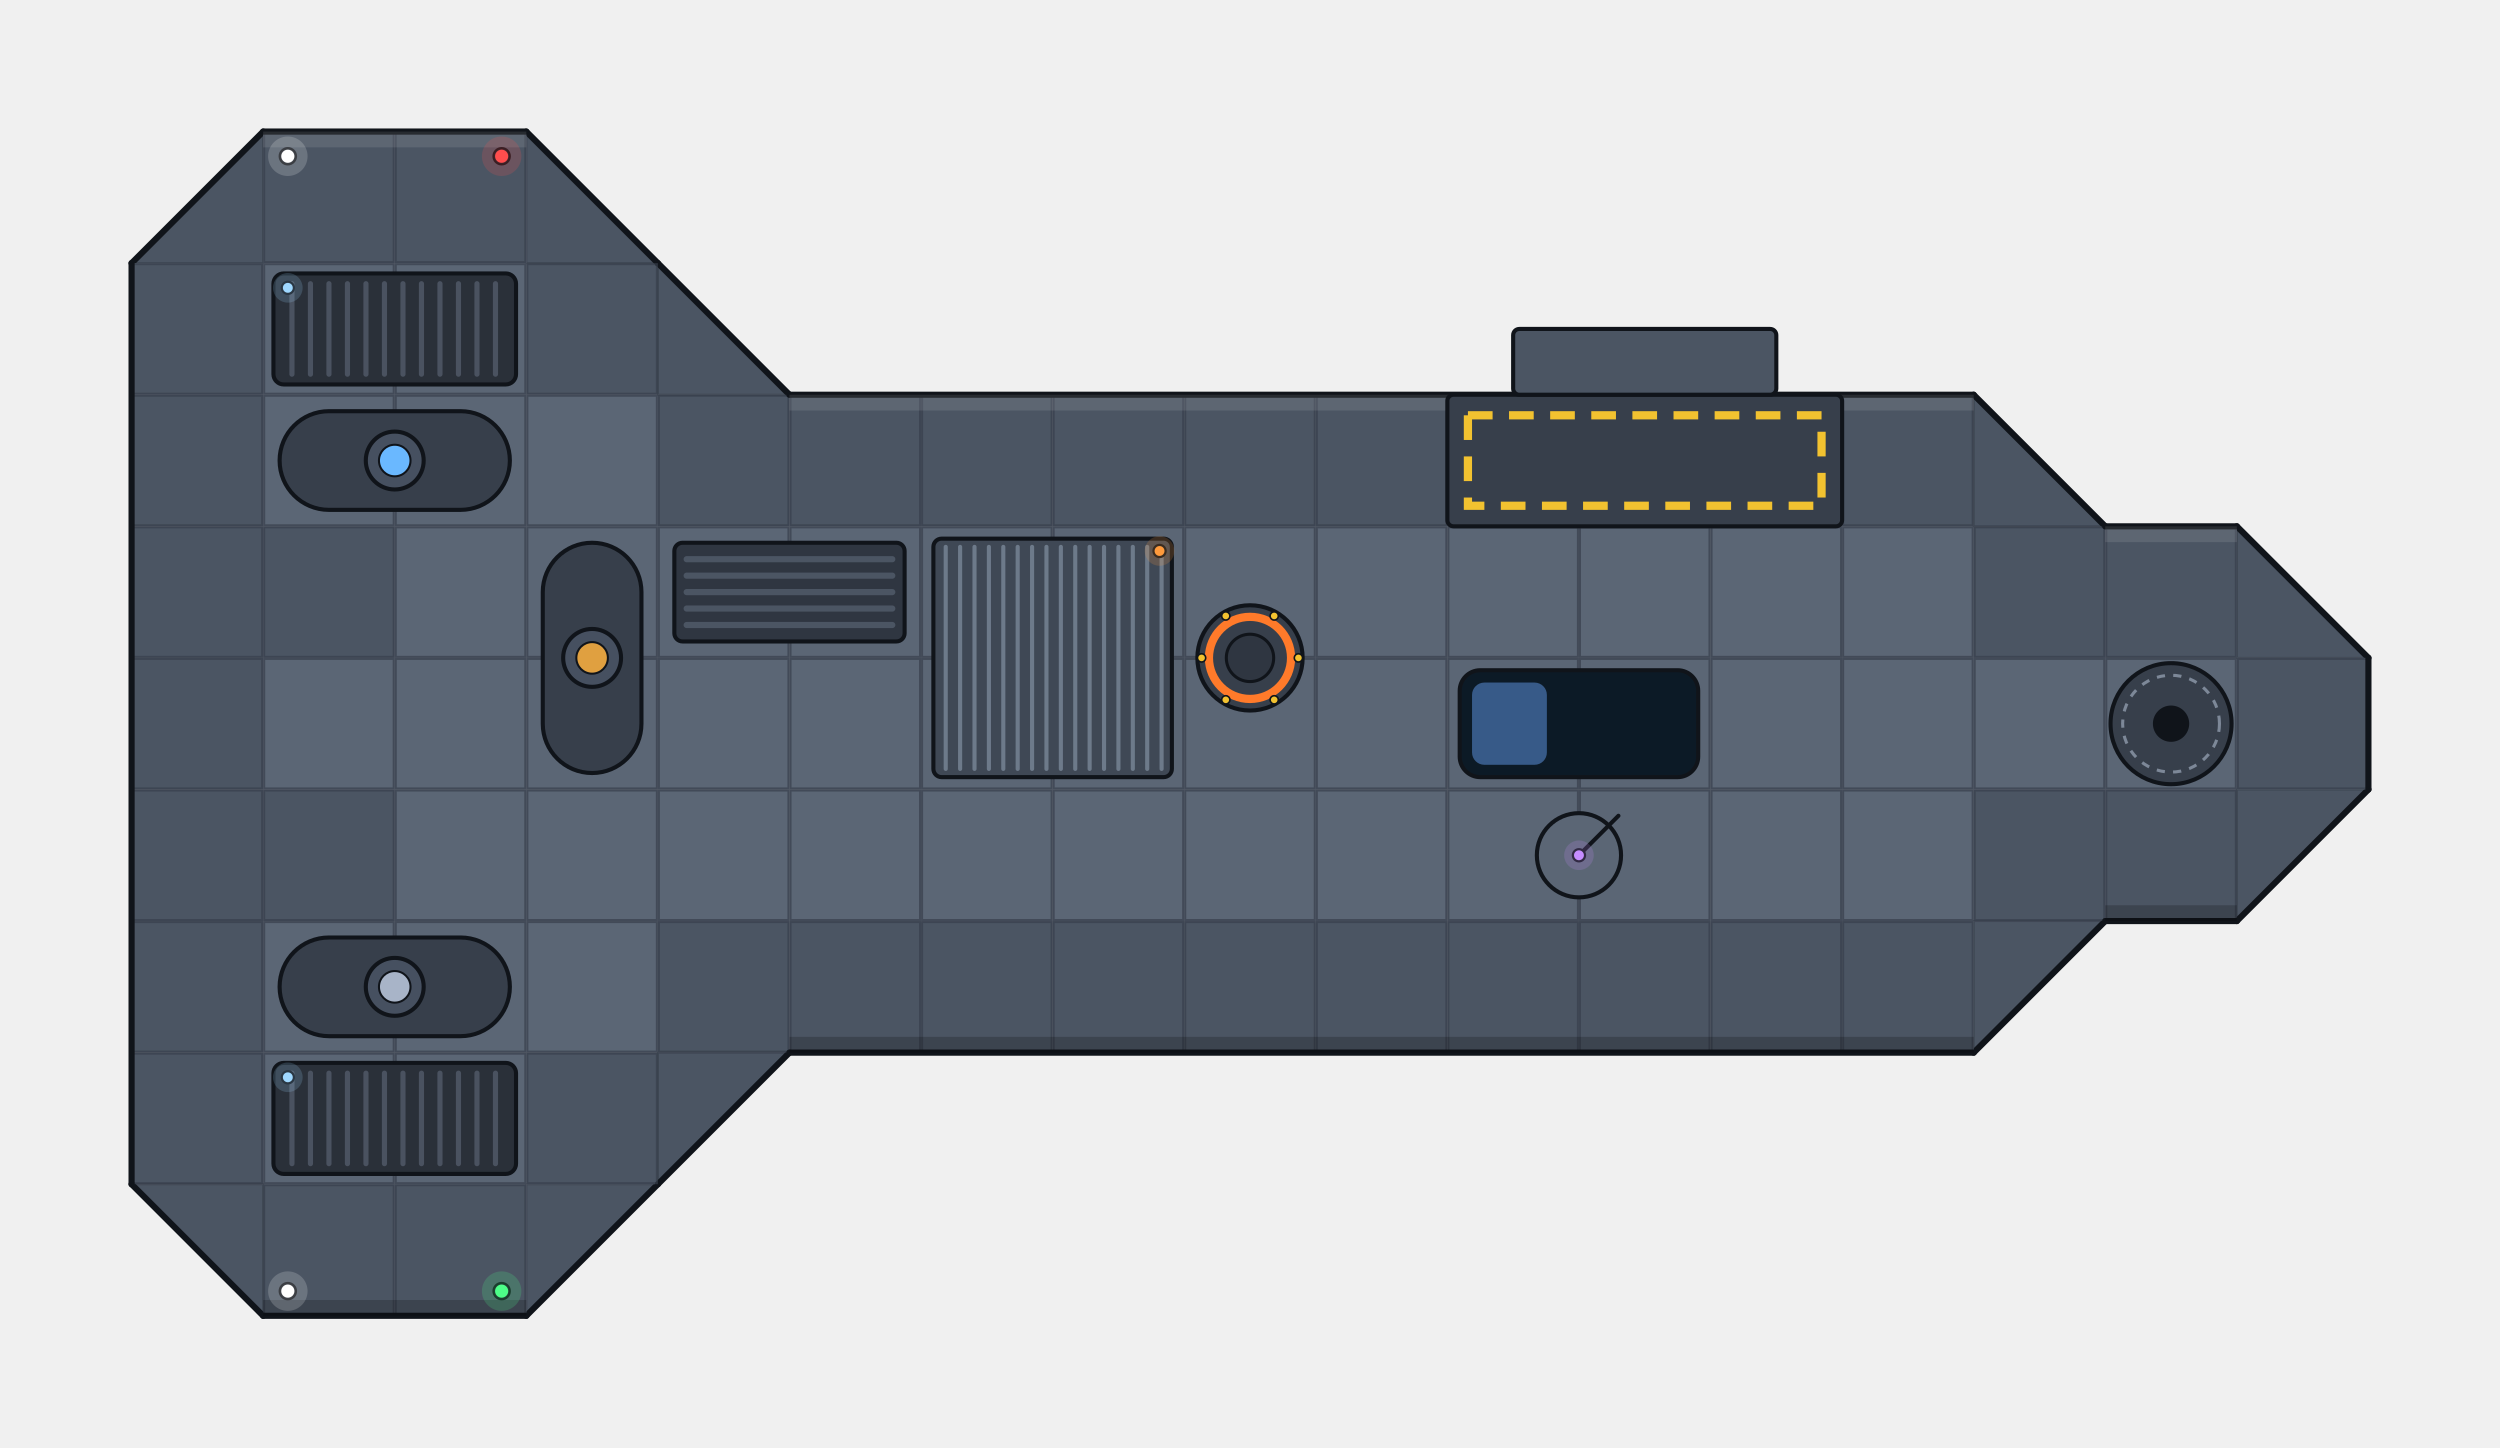
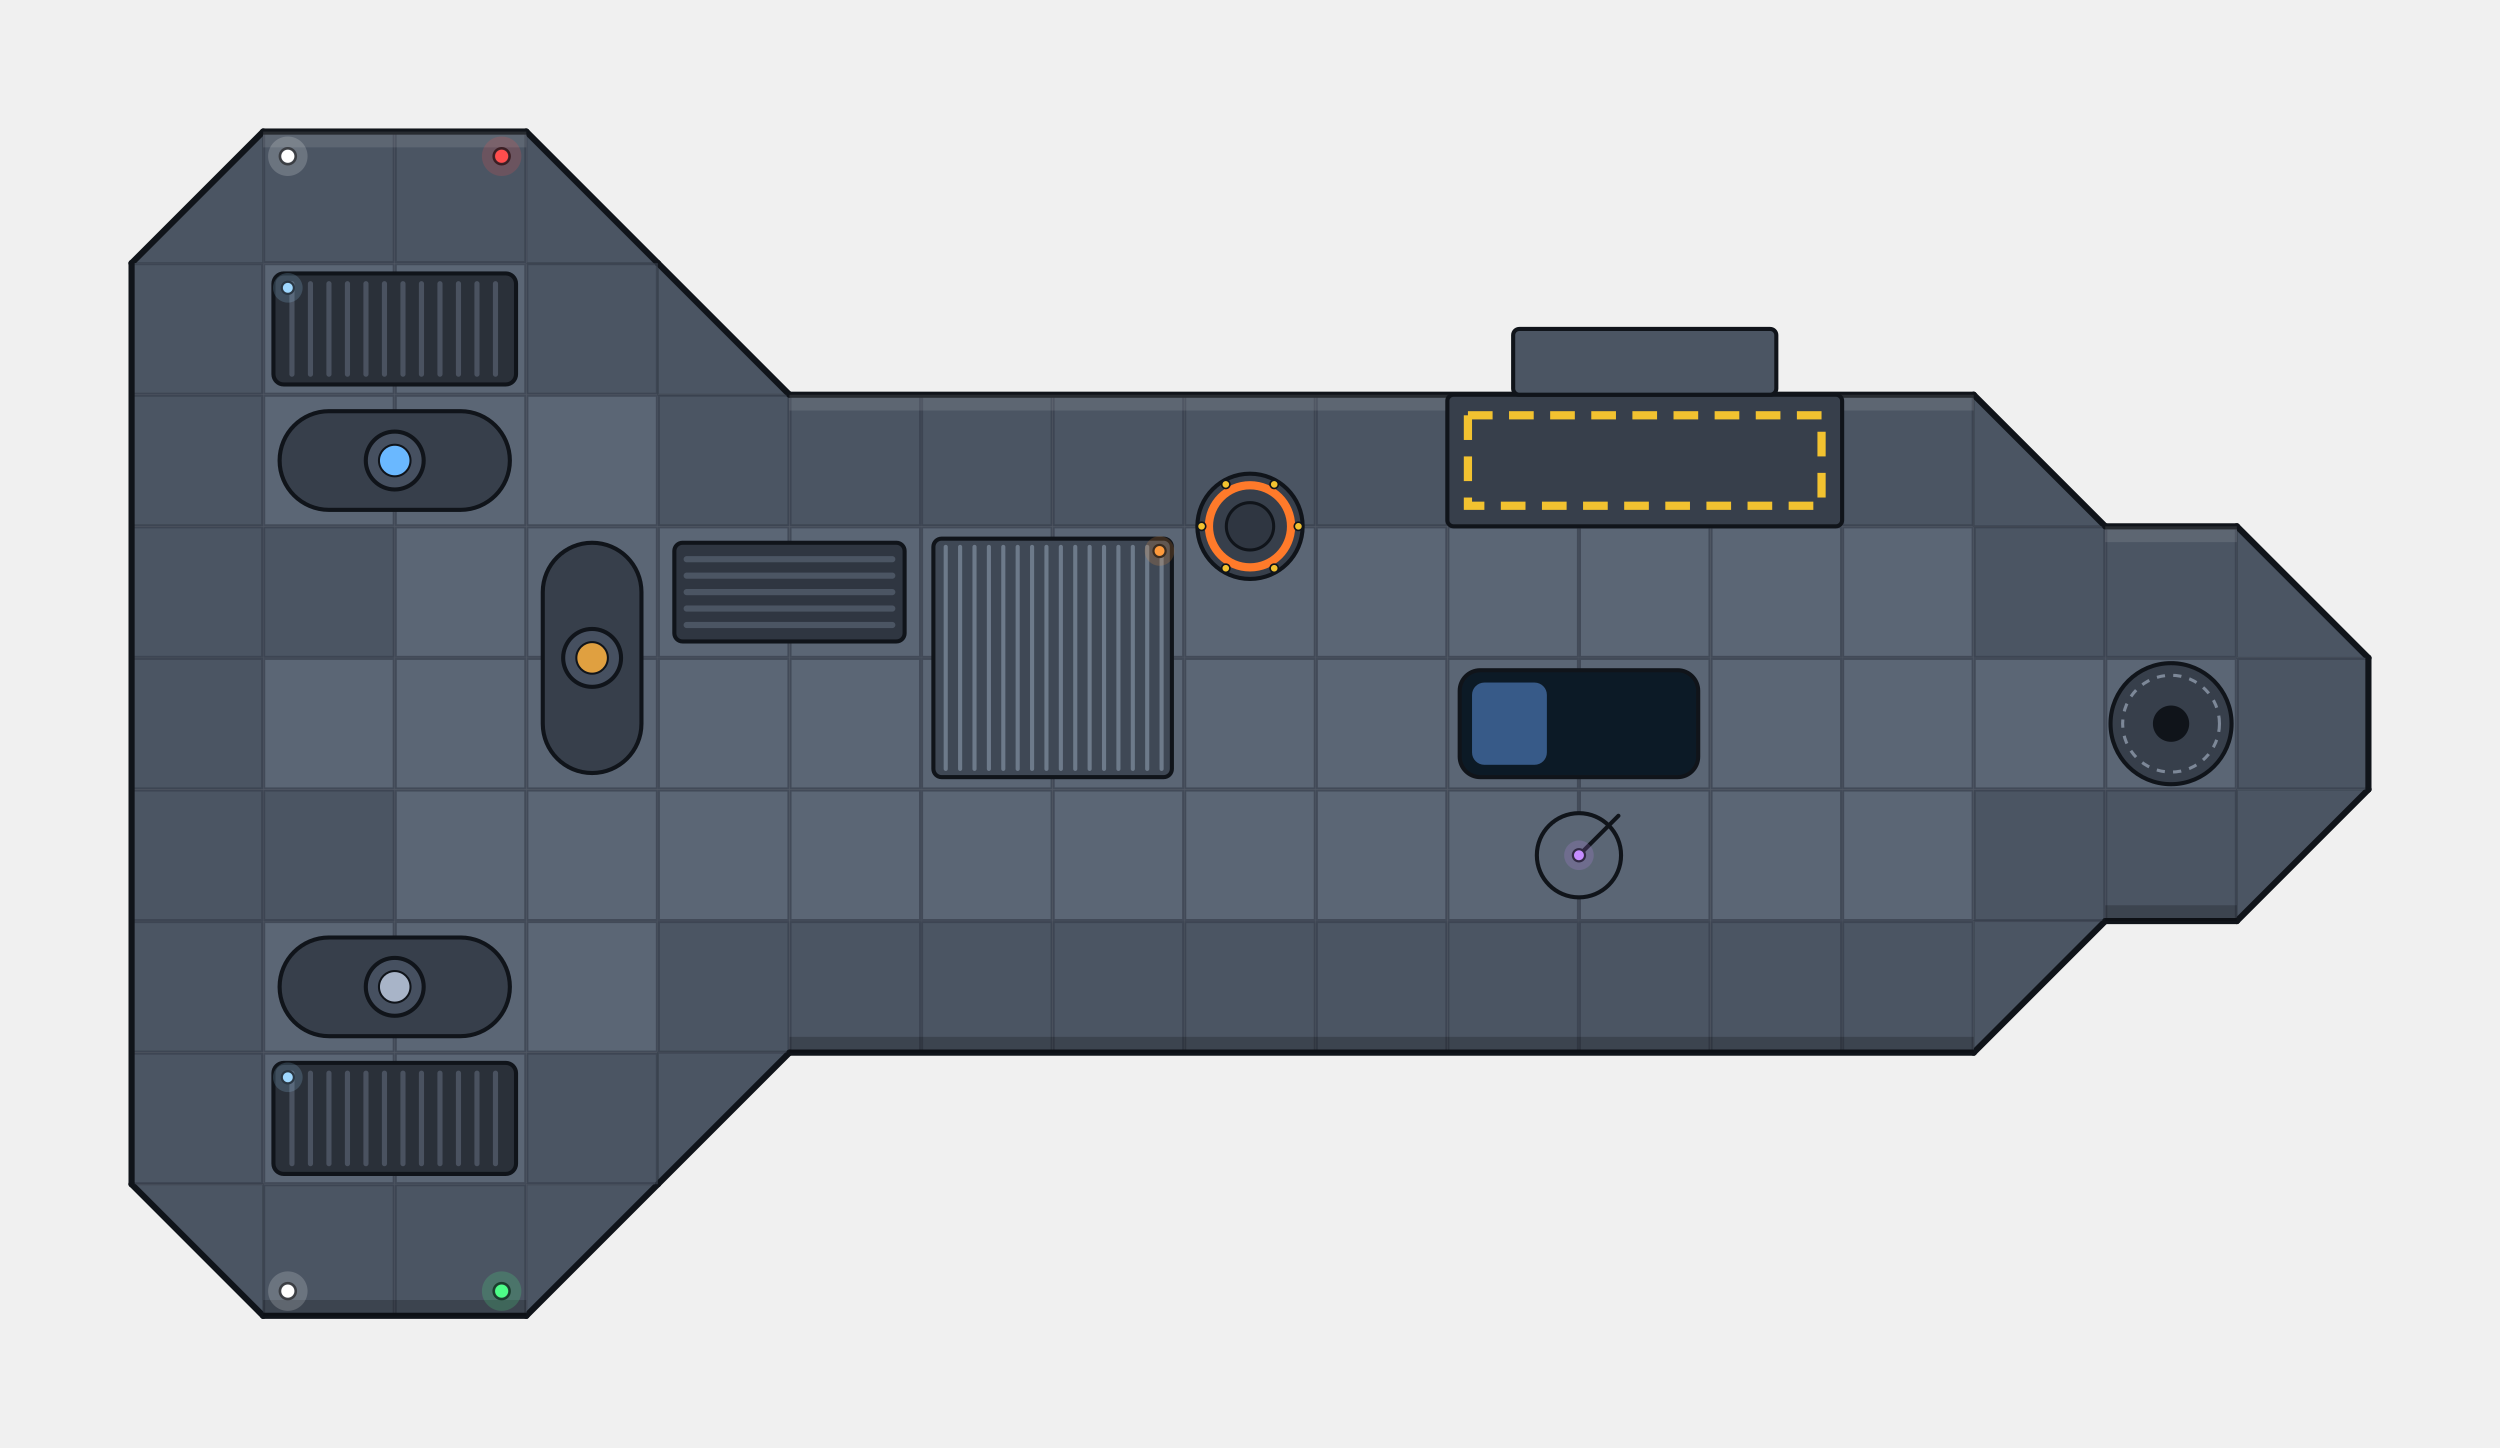
<svg xmlns="http://www.w3.org/2000/svg" width="1216" height="704" viewBox="-608 -352 1216 704">
  <g id="base">
    <rect x="224" y="-32" width="64" height="64" fill="#5b6675" />
    <rect x="96" y="96" width="64" height="64" fill="#4b5563" />
    <rect x="-544" y="32" width="64" height="64" fill="#4b5563" />
    <rect x="-416" y="-160" width="64" height="64" fill="#5b6675" />
    <rect x="160" y="32" width="64" height="64" fill="#5b6675" />
    <rect x="416" y="32" width="64" height="64" fill="#4b5563" />
    <rect x="-160" y="-160" width="64" height="64" fill="#4b5563" />
    <rect x="-288" y="-160" width="64" height="64" fill="#4b5563" />
    <rect x="-352" y="96" width="64" height="64" fill="#5b6675" />
    <rect x="-224" y="-96" width="64" height="64" fill="#5b6675" />
    <rect x="-32" y="-160" width="64" height="64" fill="#4b5563" />
    <rect x="-544" y="160" width="64" height="64" fill="#4b5563" />
    <rect x="-416" y="-32" width="64" height="64" fill="#5b6675" />
    <rect x="-480" y="224" width="64" height="64" fill="#4b5563" />
    <rect x="-160" y="-32" width="64" height="64" fill="#5b6675" />
    <rect x="-96" y="-96" width="64" height="64" fill="#5b6675" />
    <polygon points="-352,224 -288,224 -352,288" fill="#4b5563" />
    <polygon points="-352,224 -288,224 -352,288" fill="none" stroke="#373f4b" stroke-width="1" stroke-linejoin="round" opacity="0.7" />
    <line x1="-288" y1="224" x2="-352" y2="288" stroke="#10141a" stroke-width="3" stroke-linecap="round" />
    <rect x="-224" y="32" width="64" height="64" fill="#5b6675" />
    <rect x="-32" y="-32" width="64" height="64" fill="#5b6675" />
    <rect x="32" y="-96" width="64" height="64" fill="#5b6675" />
    <polygon points="-480,-224 -544,-224 -480,-288" fill="#4b5563" />
    <polygon points="-480,-224 -544,-224 -480,-288" fill="none" stroke="#373f4b" stroke-width="1" stroke-linejoin="round" opacity="0.7" />
    <line x1="-544" y1="-224" x2="-480" y2="-288" stroke="#10141a" stroke-width="3" stroke-linecap="round" />
    <rect x="288" y="-96" width="64" height="64" fill="#5b6675" />
    <rect x="-160" y="96" width="64" height="64" fill="#4b5563" />
    <rect x="-96" y="32" width="64" height="64" fill="#5b6675" />
    <rect x="-352" y="-224" width="64" height="64" fill="#4b5563" />
    <rect x="32" y="32" width="64" height="64" fill="#5b6675" />
    <rect x="-544" y="-160" width="64" height="64" fill="#4b5563" />
    <rect x="160" y="-160" width="64" height="64" fill="#5b6675" />
    <rect x="-480" y="-96" width="64" height="64" fill="#4b5563" />
    <rect x="288" y="32" width="64" height="64" fill="#5b6675" />
    <rect x="224" y="96" width="64" height="64" fill="#4b5563" />
    <rect x="-352" y="-96" width="64" height="64" fill="#5b6675" />
    <rect x="352" y="-96" width="64" height="64" fill="#4b5563" />
    <rect x="160" y="-32" width="64" height="64" fill="#5b6675" />
    <rect x="-480" y="32" width="64" height="64" fill="#4b5563" />
    <rect x="416" y="-32" width="64" height="64" fill="#5b6675" />
    <polygon points="480,-32 544,-32 480,-96" fill="#4b5563" />
    <polygon points="480,-32 544,-32 480,-96" fill="none" stroke="#373f4b" stroke-width="1" stroke-linejoin="round" opacity="0.7" />
    <line x1="544" y1="-32" x2="480" y2="-96" stroke="#10141a" stroke-width="3" stroke-linecap="round" />
    <rect x="-352" y="32" width="64" height="64" fill="#5b6675" />
    <rect x="-224" y="-160" width="64" height="64" fill="#4b5563" />
    <rect x="-288" y="-32" width="64" height="64" fill="#5b6675" />
    <rect x="352" y="32" width="64" height="64" fill="#4b5563" />
    <rect x="-480" y="160" width="64" height="64" fill="#5b6675" />
    <rect x="-416" y="96" width="64" height="64" fill="#5b6675" />
    <polygon points="480,32 544,32 480,96" fill="#4b5563" />
    <polygon points="480,32 544,32 480,96" fill="none" stroke="#373f4b" stroke-width="1" stroke-linejoin="round" opacity="0.7" />
    <line x1="544" y1="32" x2="480" y2="96" stroke="#10141a" stroke-width="3" stroke-linecap="round" />
    <rect x="-96" y="-160" width="64" height="64" fill="#4b5563" />
    <rect x="-352" y="160" width="64" height="64" fill="#4b5563" />
    <rect x="-224" y="-32" width="64" height="64" fill="#5b6675" />
    <rect x="-288" y="96" width="64" height="64" fill="#4b5563" />
    <rect x="32" y="-160" width="64" height="64" fill="#4b5563" />
    <rect x="-32" y="96" width="64" height="64" fill="#4b5563" />
    <rect x="96" y="-96" width="64" height="64" fill="#5b6675" />
    <rect x="-480" y="-288" width="64" height="64" fill="#4b5563" />
    <rect x="288" y="-160" width="64" height="64" fill="#4b5563" />
    <rect x="-416" y="224" width="64" height="64" fill="#4b5563" />
    <rect x="-96" y="-32" width="64" height="64" fill="#5b6675" />
    <rect x="224" y="-96" width="64" height="64" fill="#5b6675" />
    <polygon points="-352,-224 -288,-224 -352,-288" fill="#4b5563" />
    <polygon points="-352,-224 -288,-224 -352,-288" fill="none" stroke="#373f4b" stroke-width="1" stroke-linejoin="round" opacity="0.7" />
    <line x1="-288" y1="-224" x2="-352" y2="-288" stroke="#10141a" stroke-width="3" stroke-linecap="round" />
    <rect x="-224" y="96" width="64" height="64" fill="#4b5563" />
    <rect x="96" y="32" width="64" height="64" fill="#5b6675" />
    <rect x="-480" y="-160" width="64" height="64" fill="#5b6675" />
    <rect x="-544" y="-32" width="64" height="64" fill="#4b5563" />
    <rect x="-416" y="-224" width="64" height="64" fill="#5b6675" />
    <rect x="288" y="-32" width="64" height="64" fill="#5b6675" />
    <rect x="224" y="32" width="64" height="64" fill="#5b6675" />
    <rect x="-352" y="-160" width="64" height="64" fill="#5b6675" />
    <polygon points="352,-96 416,-96 352,-160" fill="#4b5563" />
    <polygon points="352,-96 416,-96 352,-160" fill="none" stroke="#373f4b" stroke-width="1" stroke-linejoin="round" opacity="0.7" />
    <line x1="416" y1="-96" x2="352" y2="-160" stroke="#10141a" stroke-width="3" stroke-linecap="round" />
    <polygon points="-288,-160 -224,-160 -288,-224" fill="#4b5563" />
    <polygon points="-288,-160 -224,-160 -288,-224" fill="none" stroke="#373f4b" stroke-width="1" stroke-linejoin="round" opacity="0.7" />
    <line x1="-224" y1="-160" x2="-288" y2="-224" stroke="#10141a" stroke-width="3" stroke-linecap="round" />
    <rect x="-480" y="-32" width="64" height="64" fill="#5b6675" />
    <rect x="-544" y="96" width="64" height="64" fill="#4b5563" />
    <rect x="-416" y="-96" width="64" height="64" fill="#5b6675" />
    <rect x="160" y="96" width="64" height="64" fill="#4b5563" />
    <rect x="-160" y="-96" width="64" height="64" fill="#5b6675" />
    <rect x="-352" y="-32" width="64" height="64" fill="#5b6675" />
    <rect x="352" y="-32" width="64" height="64" fill="#5b6675" />
    <rect x="-288" y="-96" width="64" height="64" fill="#5b6675" />
    <rect x="-32" y="-96" width="64" height="64" fill="#5b6675" />
    <rect x="-480" y="96" width="64" height="64" fill="#5b6675" />
    <polygon points="-480,224 -480,288 -544,224" fill="#4b5563" />
    <polygon points="-480,224 -480,288 -544,224" fill="none" stroke="#373f4b" stroke-width="1" stroke-linejoin="round" opacity="0.7" />
    <line x1="-480" y1="288" x2="-544" y2="224" stroke="#10141a" stroke-width="3" stroke-linecap="round" />
    <rect x="-416" y="32" width="64" height="64" fill="#5b6675" />
    <rect x="480" y="-32" width="64" height="64" fill="#4b5563" />
    <rect x="-160" y="32" width="64" height="64" fill="#5b6675" />
    <polygon points="352,96 416,96 352,160" fill="#4b5563" />
    <polygon points="352,96 416,96 352,160" fill="none" stroke="#373f4b" stroke-width="1" stroke-linejoin="round" opacity="0.7" />
    <line x1="416" y1="96" x2="352" y2="160" stroke="#10141a" stroke-width="3" stroke-linecap="round" />
    <rect x="-288" y="32" width="64" height="64" fill="#5b6675" />
    <rect x="-32" y="32" width="64" height="64" fill="#5b6675" />
    <rect x="96" y="-160" width="64" height="64" fill="#5b6675" />
    <rect x="32" y="-32" width="64" height="64" fill="#5b6675" />
    <rect x="-544" y="-224" width="64" height="64" fill="#4b5563" />
    <rect x="-416" y="160" width="64" height="64" fill="#5b6675" />
    <rect x="-96" y="96" width="64" height="64" fill="#4b5563" />
    <rect x="224" y="-160" width="64" height="64" fill="#5b6675" />
    <polygon points="-288,160 -224,160 -288,224" fill="#4b5563" />
    <polygon points="-288,160 -224,160 -288,224" fill="none" stroke="#373f4b" stroke-width="1" stroke-linejoin="round" opacity="0.7" />
    <line x1="-224" y1="160" x2="-288" y2="224" stroke="#10141a" stroke-width="3" stroke-linecap="round" />
    <rect x="96" y="-32" width="64" height="64" fill="#5b6675" />
    <rect x="-480" y="-224" width="64" height="64" fill="#5b6675" />
    <rect x="-544" y="-96" width="64" height="64" fill="#4b5563" />
    <rect x="-416" y="-288" width="64" height="64" fill="#4b5563" />
    <rect x="160" y="-96" width="64" height="64" fill="#5b6675" />
    <rect x="32" y="96" width="64" height="64" fill="#4b5563" />
    <rect x="288" y="96" width="64" height="64" fill="#4b5563" />
    <rect x="416" y="-96" width="64" height="64" fill="#4b5563" />
    <path d="M224.5 -31.5h63v63h-63zM96.5 96.5h63v63h-63zM-543.5 32.5h63v63h-63zM-415.5 -159.5h63v63h-63zM160.5 32.5h63v63h-63zM416.5 32.5h63v63h-63zM-159.5 -159.5h63v63h-63zM-287.5 -159.5h63v63h-63zM-351.5 96.5h63v63h-63zM-223.5 -95.5h63v63h-63zM-31.5 -159.5h63v63h-63zM-543.5 160.5h63v63h-63zM-415.5 -31.5h63v63h-63zM-479.5 224.5h63v63h-63zM-159.5 -31.5h63v63h-63zM-95.5 -95.5h63v63h-63zM-223.5 32.5h63v63h-63zM-31.5 -31.5h63v63h-63zM32.5 -95.5h63v63h-63zM288.5 -95.5h63v63h-63zM-159.5 96.5h63v63h-63zM-95.5 32.5h63v63h-63zM-351.5 -223.5h63v63h-63zM32.5 32.5h63v63h-63zM-543.5 -159.5h63v63h-63zM160.5 -159.5h63v63h-63zM-479.5 -95.5h63v63h-63zM288.5 32.5h63v63h-63zM224.5 96.5h63v63h-63zM-351.5 -95.5h63v63h-63zM352.5 -95.5h63v63h-63zM160.5 -31.5h63v63h-63zM-479.5 32.5h63v63h-63zM416.5 -31.5h63v63h-63zM-351.5 32.5h63v63h-63zM-223.5 -159.5h63v63h-63zM-287.5 -31.5h63v63h-63zM352.5 32.5h63v63h-63zM-479.5 160.5h63v63h-63zM-415.5 96.5h63v63h-63zM-95.5 -159.5h63v63h-63zM-351.5 160.5h63v63h-63zM-223.5 -31.5h63v63h-63zM-287.5 96.5h63v63h-63zM32.5 -159.5h63v63h-63zM-31.5 96.5h63v63h-63zM96.5 -95.5h63v63h-63zM-479.5 -287.5h63v63h-63zM288.5 -159.5h63v63h-63zM-415.5 224.5h63v63h-63zM-95.5 -31.5h63v63h-63zM224.5 -95.5h63v63h-63zM-223.5 96.5h63v63h-63zM96.5 32.5h63v63h-63zM-479.5 -159.5h63v63h-63zM-543.5 -31.5h63v63h-63zM-415.5 -223.5h63v63h-63zM288.5 -31.5h63v63h-63zM224.5 32.5h63v63h-63zM-351.5 -159.5h63v63h-63zM-479.5 -31.5h63v63h-63zM-543.5 96.5h63v63h-63zM-415.5 -95.5h63v63h-63zM160.5 96.5h63v63h-63zM-159.5 -95.5h63v63h-63zM-351.5 -31.5h63v63h-63zM352.5 -31.5h63v63h-63zM-287.5 -95.5h63v63h-63zM-31.5 -95.5h63v63h-63zM-479.5 96.5h63v63h-63zM-415.5 32.5h63v63h-63zM480.5 -31.5h63v63h-63zM-159.5 32.5h63v63h-63zM-287.5 32.5h63v63h-63zM-31.5 32.5h63v63h-63zM96.5 -159.5h63v63h-63zM32.5 -31.5h63v63h-63zM-543.5 -223.5h63v63h-63zM-415.5 160.5h63v63h-63zM-95.5 96.5h63v63h-63zM224.5 -159.5h63v63h-63zM96.5 -31.5h63v63h-63zM-479.5 -223.5h63v63h-63zM-543.5 -95.5h63v63h-63zM-415.5 -287.5h63v63h-63zM160.5 -95.5h63v63h-63zM32.5 96.5h63v63h-63zM288.5 96.5h63v63h-63zM416.5 -95.5h63v63h-63z" fill="none" stroke="#373f4b" stroke-width="1" opacity="0.7" />
    <path d="M96 160L160 160M-544 32L-544 96M416 96L480 96M-160 -160L-96 -160M-32 -160L32 -160M-544 160L-544 224M-480 288L-416 288M-160 160L-96 160M-544 -160L-544 -96M160 -160L224 -160M224 160L288 160M-224 -160L-160 -160M-96 -160L-32 -160M32 -160L96 -160M-32 160L32 160M-480 -288L-416 -288M288 -160L352 -160M-416 288L-352 288M-224 160L-160 160M-544 -32L-544 32M-544 96L-544 160M160 160L224 160M544 -32L544 32M96 -160L160 -160M-544 -224L-544 -160M-96 160L-32 160M224 -160L288 -160M-544 -96L-544 -32M-416 -288L-352 -288M32 160L96 160M288 160L352 160M416 -96L480 -96" fill="none" stroke="#10141a" stroke-width="3" stroke-linecap="round" />
    <path d="M-160 -160h64v7.68h-64zM-32 -160h64v7.68h-64zM160 -160h64v7.68h-64zM-224 -160h64v7.68h-64zM-96 -160h64v7.68h-64zM32 -160h64v7.68h-64zM-480 -288h64v7.68h-64zM288 -160h64v7.68h-64zM96 -160h64v7.68h-64zM224 -160h64v7.68h-64zM-416 -288h64v7.68h-64zM416 -96h64v7.68h-64z" fill="#ffffff" opacity="0.1" />
    <path d="M96 152.32h64v7.68h-64zM416 88.32h64v7.68h-64zM-480 280.32h64v7.68h-64zM-160 152.32h64v7.68h-64zM224 152.32h64v7.68h-64zM-32 152.32h64v7.68h-64zM-416 280.32h64v7.68h-64zM-224 152.32h64v7.68h-64zM160 152.32h64v7.68h-64zM-96 152.32h64v7.68h-64zM32 152.32h64v7.68h-64zM288 152.32h64v7.68h-64z" fill="#000000" opacity="0.2" />
-     <circle cx="0" cy="-32" r="25.6" fill="#373f4b" stroke="#10141a" stroke-width="2" />
-     <circle cx="0" cy="-32" r="19.97" fill="none" stroke="#ff7a2a" stroke-width="4" />
-     <circle cx="0" cy="-32" r="11.52" fill="#2f3641" stroke="#10141a" stroke-width="1.5" />
-     <circle cx="23.55" cy="-32" r="2" fill="#f2c230" stroke="#10141a" stroke-width="0.8" />
-     <circle cx="11.78" cy="-11.6" r="2" fill="#f2c230" stroke="#10141a" stroke-width="0.8" />
-     <circle cx="-11.78" cy="-11.6" r="2" fill="#f2c230" stroke="#10141a" stroke-width="0.8" />
-     <circle cx="-23.55" cy="-32" r="2" fill="#f2c230" stroke="#10141a" stroke-width="0.8" />
-     <circle cx="-11.78" cy="-52.4" r="2" fill="#f2c230" stroke="#10141a" stroke-width="0.8" />
-     <circle cx="11.78" cy="-52.4" r="2" fill="#f2c230" stroke="#10141a" stroke-width="0.8" />
+     <circle cx="0" cy="-96" r="25.6" fill="#373f4b" stroke="#10141a" stroke-width="2" />
+     <circle cx="0" cy="-96" r="19.97" fill="none" stroke="#ff7a2a" stroke-width="4" />
+     <circle cx="0" cy="-96" r="11.52" fill="#2f3641" stroke="#10141a" stroke-width="1.5" />
+     <circle cx="23.55" cy="-96" r="2" fill="#f2c230" stroke="#10141a" stroke-width="0.8" />
+     <circle cx="11.78" cy="-75.6" r="2" fill="#f2c230" stroke="#10141a" stroke-width="0.8" />
+     <circle cx="-11.78" cy="-75.6" r="2" fill="#f2c230" stroke="#10141a" stroke-width="0.8" />
+     <circle cx="-23.55" cy="-96" r="2" fill="#f2c230" stroke="#10141a" stroke-width="0.8" />
+     <circle cx="-11.78" cy="-116.4" r="2" fill="#f2c230" stroke="#10141a" stroke-width="0.8" />
+     <circle cx="11.78" cy="-116.4" r="2" fill="#f2c230" stroke="#10141a" stroke-width="0.8" />
    <rect x="-154" y="-90" width="116" height="116" rx="4" fill="#3f4855" stroke="#10141a" stroke-width="2" />
    <line x1="-148" y1="-86" x2="-148" y2="22" stroke="#6d7a8a" stroke-width="2" stroke-linecap="round" />
    <line x1="-141" y1="-86" x2="-141" y2="22" stroke="#6d7a8a" stroke-width="2" stroke-linecap="round" />
    <line x1="-134" y1="-86" x2="-134" y2="22" stroke="#6d7a8a" stroke-width="2" stroke-linecap="round" />
    <line x1="-127" y1="-86" x2="-127" y2="22" stroke="#6d7a8a" stroke-width="2" stroke-linecap="round" />
    <line x1="-120" y1="-86" x2="-120" y2="22" stroke="#6d7a8a" stroke-width="2" stroke-linecap="round" />
    <line x1="-113" y1="-86" x2="-113" y2="22" stroke="#6d7a8a" stroke-width="2" stroke-linecap="round" />
    <line x1="-106" y1="-86" x2="-106" y2="22" stroke="#6d7a8a" stroke-width="2" stroke-linecap="round" />
    <line x1="-99" y1="-86" x2="-99" y2="22" stroke="#6d7a8a" stroke-width="2" stroke-linecap="round" />
    <line x1="-92" y1="-86" x2="-92" y2="22" stroke="#6d7a8a" stroke-width="2" stroke-linecap="round" />
    <line x1="-85" y1="-86" x2="-85" y2="22" stroke="#6d7a8a" stroke-width="2" stroke-linecap="round" />
    <line x1="-78" y1="-86" x2="-78" y2="22" stroke="#6d7a8a" stroke-width="2" stroke-linecap="round" />
    <line x1="-71" y1="-86" x2="-71" y2="22" stroke="#6d7a8a" stroke-width="2" stroke-linecap="round" />
    <line x1="-64" y1="-86" x2="-64" y2="22" stroke="#6d7a8a" stroke-width="2" stroke-linecap="round" />
    <line x1="-57" y1="-86" x2="-57" y2="22" stroke="#6d7a8a" stroke-width="2" stroke-linecap="round" />
    <line x1="-50" y1="-86" x2="-50" y2="22" stroke="#6d7a8a" stroke-width="2" stroke-linecap="round" />
    <line x1="-43" y1="-86" x2="-43" y2="22" stroke="#6d7a8a" stroke-width="2" stroke-linecap="round" />
    <circle cx="-44" cy="-84" r="3" fill="#1b2028" stroke="#10141a" stroke-width="1" />
    <circle cx="448" cy="0" r="29.44" fill="#373f4b" stroke="#10141a" stroke-width="2" />
    <circle cx="448" cy="0" r="23.55" fill="none" stroke="#7d8898" stroke-width="1.5" stroke-dasharray="4 4" />
    <circle cx="448" cy="0" r="8.83" fill="#10141a" />
    <rect x="-280" y="-88" width="112" height="48" rx="4" fill="#2f3641" stroke="#10141a" stroke-width="2" />
    <line x1="-274" y1="-80" x2="-174" y2="-80" stroke="#4b5563" stroke-width="3" stroke-linecap="round" />
    <line x1="-274" y1="-72" x2="-174" y2="-72" stroke="#4b5563" stroke-width="3" stroke-linecap="round" />
    <line x1="-274" y1="-64" x2="-174" y2="-64" stroke="#4b5563" stroke-width="3" stroke-linecap="round" />
    <line x1="-274" y1="-56" x2="-174" y2="-56" stroke="#4b5563" stroke-width="3" stroke-linecap="round" />
    <line x1="-274" y1="-48" x2="-174" y2="-48" stroke="#4b5563" stroke-width="3" stroke-linecap="round" />
    <rect x="102" y="-26" width="116" height="52" rx="10" fill="#0c1a26" stroke="#10141a" stroke-width="2" />
    <circle cx="160" cy="64" r="20.48" fill="#5b6675" stroke="#10141a" stroke-width="2" />
    <line x1="160" y1="64" x2="179.2" y2="44.8" stroke="#10141a" stroke-width="2" stroke-linecap="round" />
    <circle cx="160" cy="64" r="3" fill="#1b2028" stroke="#10141a" stroke-width="1" />
    <rect x="96" y="-160" width="192" height="64" rx="3" fill="#373f4b" stroke="#10141a" stroke-width="2" />
    <rect x="106" y="-150" width="172" height="44" fill="none" stroke="#f2c230" stroke-width="4" stroke-dasharray="12 8" />
    <rect x="128" y="-192" width="128" height="32" rx="3" fill="#4b5563" stroke="#10141a" stroke-width="2" />
    <rect x="-475" y="-219" width="118" height="54" rx="5" fill="#2a3039" stroke="#10141a" stroke-width="2" />
    <line x1="-466" y1="-214" x2="-466" y2="-170" stroke="#4a5260" stroke-width="2.5" stroke-linecap="round" />
    <line x1="-457" y1="-214" x2="-457" y2="-170" stroke="#4a5260" stroke-width="2.5" stroke-linecap="round" />
    <line x1="-448" y1="-214" x2="-448" y2="-170" stroke="#4a5260" stroke-width="2.5" stroke-linecap="round" />
    <line x1="-439" y1="-214" x2="-439" y2="-170" stroke="#4a5260" stroke-width="2.5" stroke-linecap="round" />
    <line x1="-430" y1="-214" x2="-430" y2="-170" stroke="#4a5260" stroke-width="2.5" stroke-linecap="round" />
    <line x1="-421" y1="-214" x2="-421" y2="-170" stroke="#4a5260" stroke-width="2.5" stroke-linecap="round" />
    <line x1="-412" y1="-214" x2="-412" y2="-170" stroke="#4a5260" stroke-width="2.5" stroke-linecap="round" />
    <line x1="-403" y1="-214" x2="-403" y2="-170" stroke="#4a5260" stroke-width="2.5" stroke-linecap="round" />
    <line x1="-394" y1="-214" x2="-394" y2="-170" stroke="#4a5260" stroke-width="2.5" stroke-linecap="round" />
    <line x1="-385" y1="-214" x2="-385" y2="-170" stroke="#4a5260" stroke-width="2.5" stroke-linecap="round" />
    <line x1="-376" y1="-214" x2="-376" y2="-170" stroke="#4a5260" stroke-width="2.5" stroke-linecap="round" />
    <line x1="-367" y1="-214" x2="-367" y2="-170" stroke="#4a5260" stroke-width="2.5" stroke-linecap="round" />
    <circle cx="-468" cy="-212" r="3" fill="#1b2028" stroke="#10141a" stroke-width="1" />
    <rect x="-475" y="165" width="118" height="54" rx="5" fill="#2a3039" stroke="#10141a" stroke-width="2" />
    <line x1="-466" y1="170" x2="-466" y2="214" stroke="#4a5260" stroke-width="2.5" stroke-linecap="round" />
    <line x1="-457" y1="170" x2="-457" y2="214" stroke="#4a5260" stroke-width="2.5" stroke-linecap="round" />
    <line x1="-448" y1="170" x2="-448" y2="214" stroke="#4a5260" stroke-width="2.5" stroke-linecap="round" />
    <line x1="-439" y1="170" x2="-439" y2="214" stroke="#4a5260" stroke-width="2.5" stroke-linecap="round" />
    <line x1="-430" y1="170" x2="-430" y2="214" stroke="#4a5260" stroke-width="2.5" stroke-linecap="round" />
    <line x1="-421" y1="170" x2="-421" y2="214" stroke="#4a5260" stroke-width="2.5" stroke-linecap="round" />
    <line x1="-412" y1="170" x2="-412" y2="214" stroke="#4a5260" stroke-width="2.5" stroke-linecap="round" />
    <line x1="-403" y1="170" x2="-403" y2="214" stroke="#4a5260" stroke-width="2.5" stroke-linecap="round" />
    <line x1="-394" y1="170" x2="-394" y2="214" stroke="#4a5260" stroke-width="2.5" stroke-linecap="round" />
    <line x1="-385" y1="170" x2="-385" y2="214" stroke="#4a5260" stroke-width="2.5" stroke-linecap="round" />
    <line x1="-376" y1="170" x2="-376" y2="214" stroke="#4a5260" stroke-width="2.5" stroke-linecap="round" />
    <line x1="-367" y1="170" x2="-367" y2="214" stroke="#4a5260" stroke-width="2.5" stroke-linecap="round" />
    <circle cx="-468" cy="172" r="3" fill="#1b2028" stroke="#10141a" stroke-width="1" />
    <rect x="-344" y="-88" width="48" height="112" rx="24" fill="#373f4b" stroke="#10141a" stroke-width="2" />
    <circle cx="-320" cy="-32" r="14.08" fill="#465060" stroke="#10141a" stroke-width="2" />
    <circle cx="-320" cy="-32" r="7.68" fill="#e0a040" stroke="#10141a" stroke-width="1" />
    <rect x="-472" y="-152" width="112" height="48" rx="24" fill="#373f4b" stroke="#10141a" stroke-width="2" />
    <circle cx="-416" cy="-128" r="14.08" fill="#465060" stroke="#10141a" stroke-width="2" />
    <circle cx="-416" cy="-128" r="7.68" fill="#6ab8ff" stroke="#10141a" stroke-width="1" />
    <rect x="-472" y="104" width="112" height="48" rx="24" fill="#373f4b" stroke="#10141a" stroke-width="2" />
    <circle cx="-416" cy="128" r="14.08" fill="#465060" stroke="#10141a" stroke-width="2" />
    <circle cx="-416" cy="128" r="7.68" fill="#a8b4c8" stroke="#10141a" stroke-width="1" />
    <circle cx="-364" cy="-276" r="4" fill="#1b2028" stroke="#10141a" stroke-width="1" />
    <circle cx="-468" cy="-276" r="4" fill="#1b2028" stroke="#10141a" stroke-width="1" />
    <circle cx="-364" cy="276" r="4" fill="#1b2028" stroke="#10141a" stroke-width="1" />
    <circle cx="-468" cy="276" r="4" fill="#1b2028" stroke="#10141a" stroke-width="1" />
  </g>
  <g id="emissive">
    <g data-light="glow">
      <circle cx="-44" cy="-84" r="7.2" fill="#ff9a3c" opacity="0.18" />
      <circle cx="-44" cy="-84" r="2.4" fill="#ff9a3c" />
    </g>
    <rect x="108" y="-20" width="36.4" height="40" rx="6" fill="#6aa8ff" opacity="0.45" />
    <g data-light="glow">
      <circle cx="160" cy="64" r="7.2" fill="#c58cff" opacity="0.18" />
      <circle cx="160" cy="64" r="2.4" fill="#c58cff" />
    </g>
    <g data-light="glow">
      <circle cx="-468" cy="-212" r="7.2" fill="#9fd8ff" opacity="0.18" />
      <circle cx="-468" cy="-212" r="2.4" fill="#9fd8ff" />
    </g>
    <g data-light="glow">
      <circle cx="-468" cy="172" r="7.2" fill="#9fd8ff" opacity="0.18" />
      <circle cx="-468" cy="172" r="2.4" fill="#9fd8ff" />
    </g>
    <g data-light="glow">
      <circle cx="-364" cy="-276" r="9.6" fill="#ff4d4d" opacity="0.18" />
      <circle cx="-364" cy="-276" r="3.2" fill="#ff4d4d" />
    </g>
    <g data-light="glow">
      <circle cx="-468" cy="-276" r="9.6" fill="#ffffff" opacity="0.18" />
      <circle cx="-468" cy="-276" r="3.2" fill="#ffffff" />
    </g>
    <g data-light="glow">
      <circle cx="-364" cy="276" r="9.6" fill="#4dff88" opacity="0.18" />
      <circle cx="-364" cy="276" r="3.2" fill="#4dff88" />
    </g>
    <g data-light="glow">
      <circle cx="-468" cy="276" r="9.6" fill="#ffffff" opacity="0.18" />
      <circle cx="-468" cy="276" r="3.2" fill="#ffffff" />
    </g>
  </g>
</svg>
